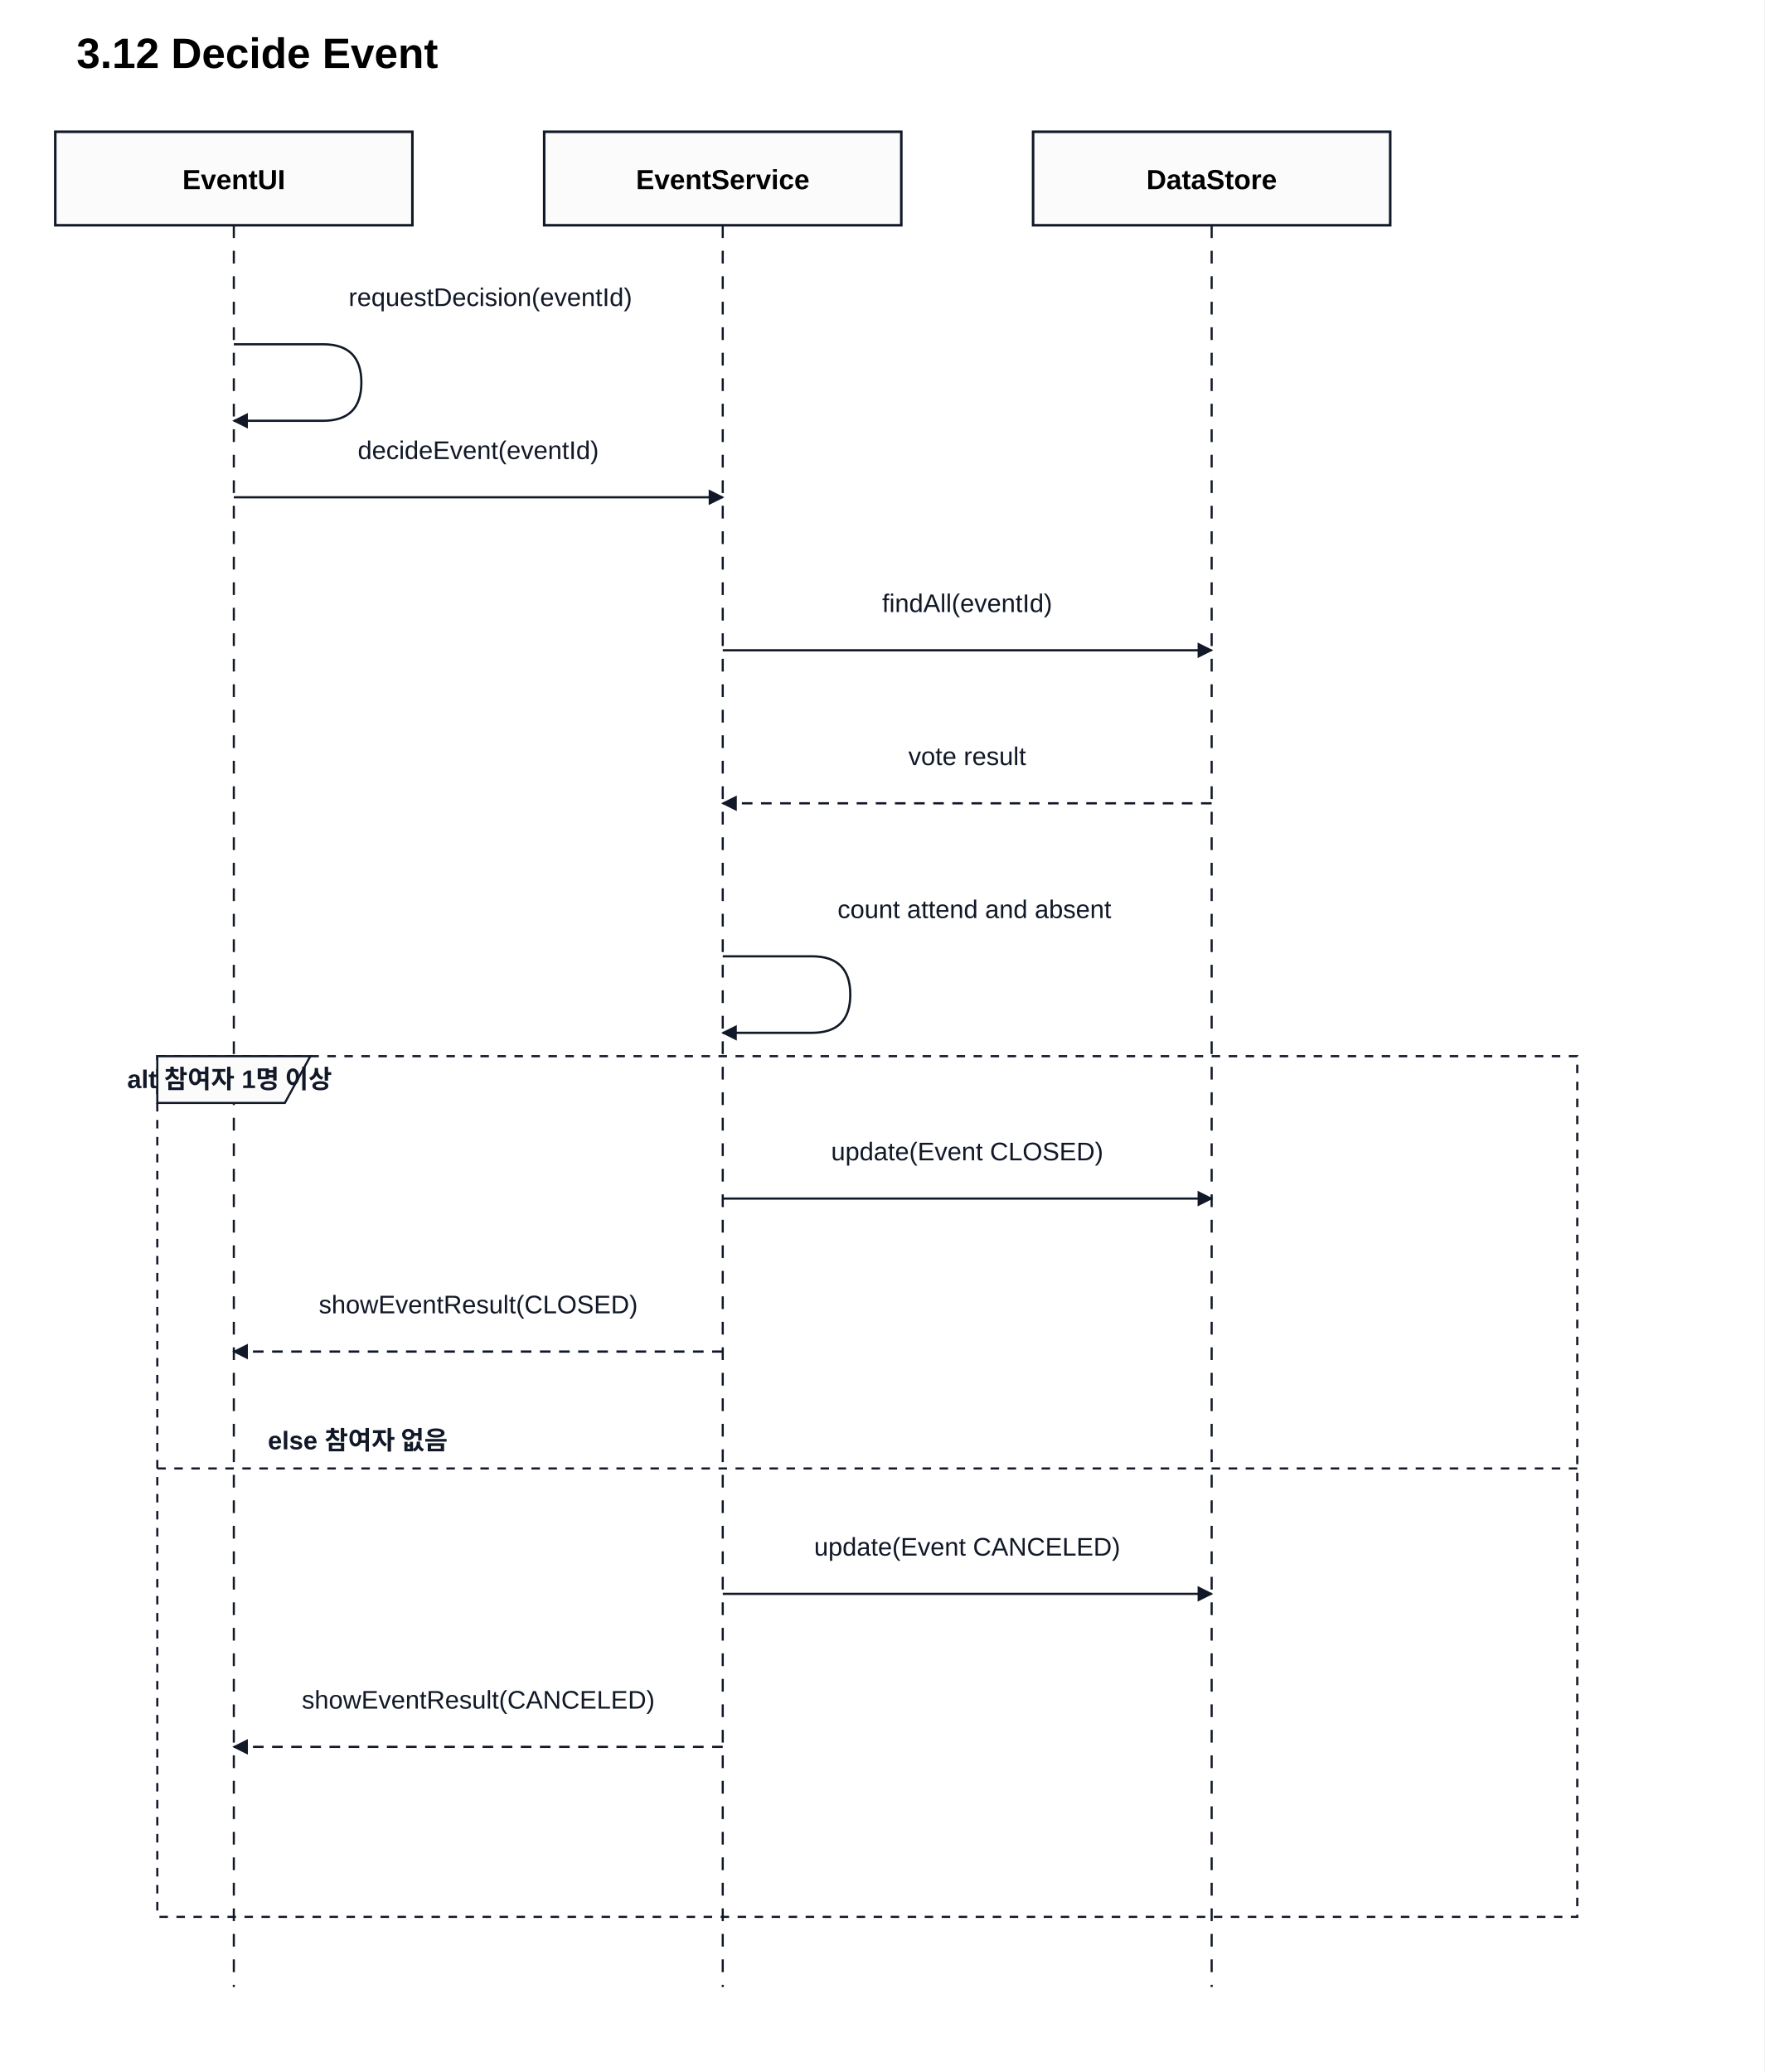
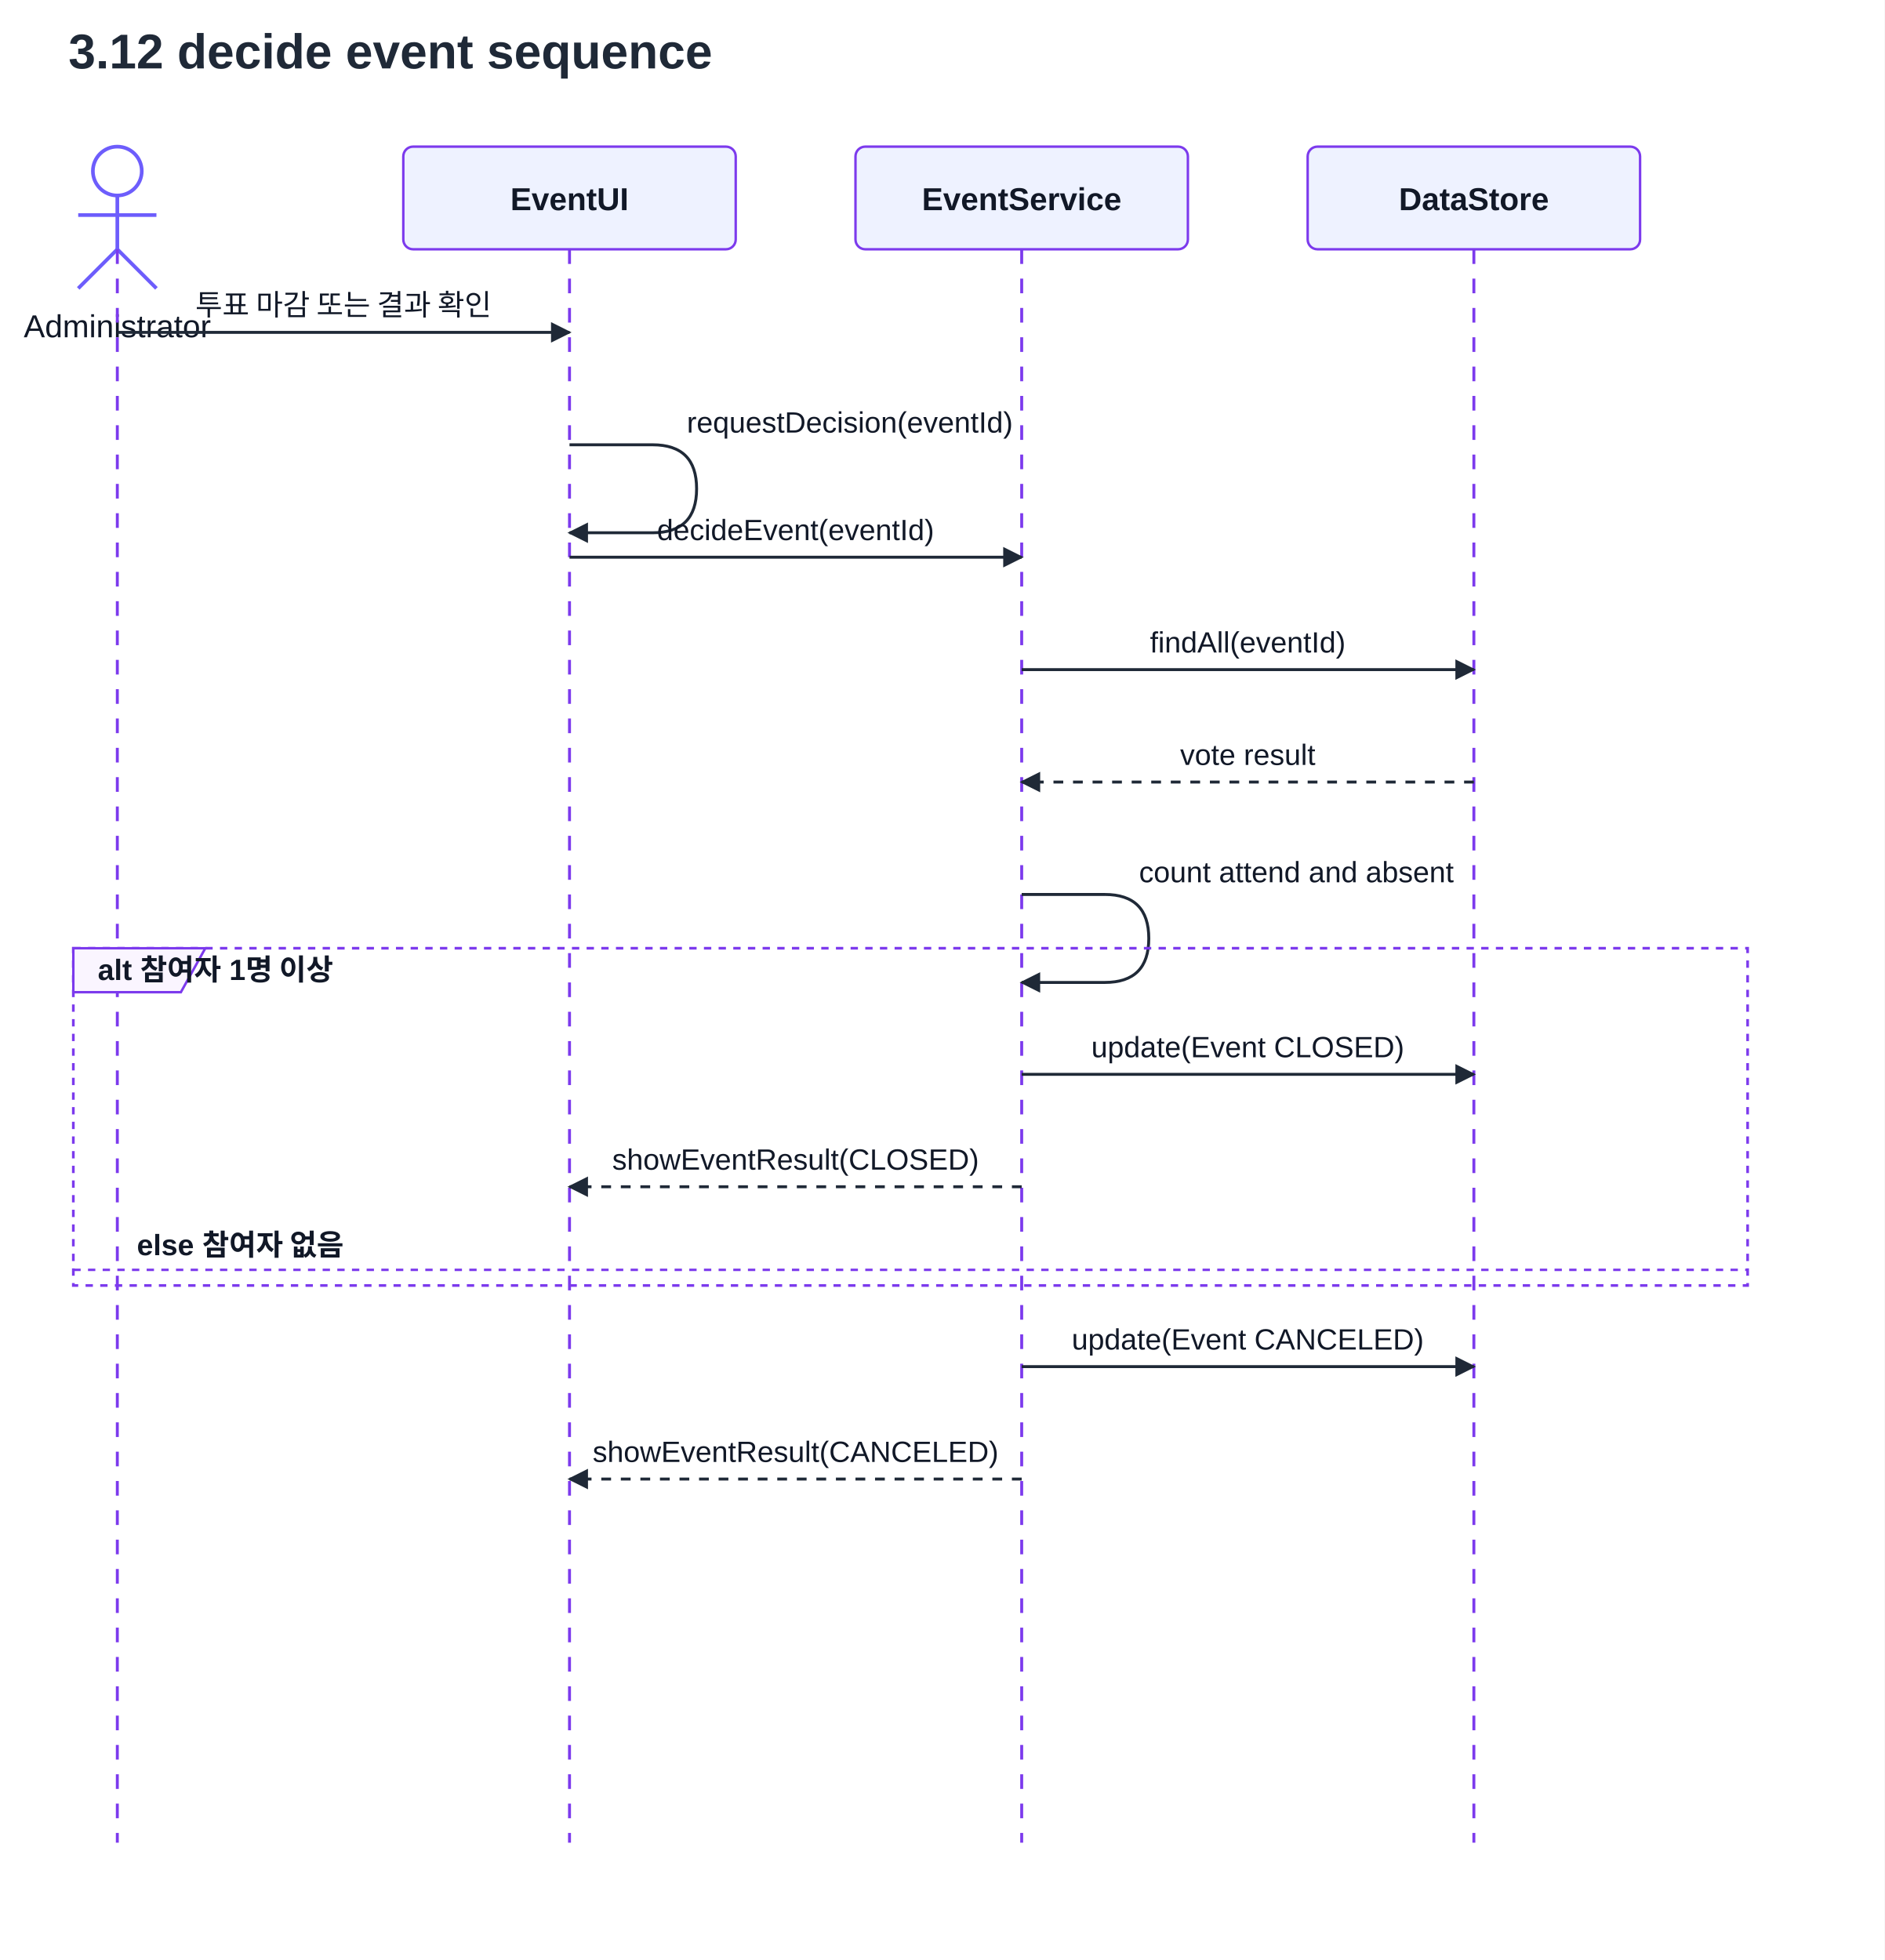
- <svg xmlns="http://www.w3.org/2000/svg" width="830" height="975" viewBox="0 0 830 975">
+ <svg xmlns="http://www.w3.org/2000/svg" width="771" height="802" viewBox="0 0 771 802">
  <defs>
-     <marker id="arrow" viewBox="0 0 10 10" refX="9" refY="5" markerWidth="7" markerHeight="7" orient="auto">
-       <path d="M0 0 L10 5 L0 10 z" fill="#111827" />
-     </marker>
-     <marker id="hollowArrow" viewBox="0 0 10 10" refX="9" refY="5" markerWidth="7" markerHeight="7" orient="auto">
-       <path d="M0 0 L10 5 L0 10 z" fill="#fbfbfb" stroke="#111827" />
-     </marker>
-     <marker id="diamond" viewBox="0 0 16 10" refX="1" refY="5" markerWidth="11" markerHeight="9" orient="auto">
-       <path d="M1 5 L8 1 L15 5 L8 9 z" fill="#111827" stroke="#111827" />
+     <marker id="arrow" viewBox="0 0 10 10" refX="9" refY="5" markerWidth="7" markerHeight="7" orient="auto-start-reverse">
+       <path d="M0 0 L10 5 L0 10 z" fill="#1f2937" />
    </marker>
  </defs>
  <rect width="100%" height="100%" fill="#ffffff" />
-   <text x="36" y="32" font-family="Arial, sans-serif" font-size="20" font-weight="700">3.12 Decide Event</text>
-   <rect x="26" y="62" width="168" height="44" fill="#fbfbfb" stroke="#111827" stroke-width="1.2" />
-   <text x="110" y="89" text-anchor="middle" font-family="Arial, sans-serif" font-size="13" font-weight="700">EventUI</text>
-   <line x1="110" y1="106" x2="110" y2="935" stroke="#111827" stroke-width="1" stroke-dasharray="6 6" />
-   <rect x="256" y="62" width="168" height="44" fill="#fbfbfb" stroke="#111827" stroke-width="1.2" />
-   <text x="340" y="89" text-anchor="middle" font-family="Arial, sans-serif" font-size="13" font-weight="700">EventService</text>
-   <line x1="340" y1="106" x2="340" y2="935" stroke="#111827" stroke-width="1" stroke-dasharray="6 6" />
-   <rect x="486" y="62" width="168" height="44" fill="#fbfbfb" stroke="#111827" stroke-width="1.2" />
-   <text x="570" y="89" text-anchor="middle" font-family="Arial, sans-serif" font-size="13" font-weight="700">DataStore</text>
-   <line x1="570" y1="106" x2="570" y2="935" stroke="#111827" stroke-width="1" stroke-dasharray="6 6" />
-   <rect x="74" y="497" width="668" height="405" fill="none" stroke="#111827" stroke-dasharray="4 4" />
-   <path d="M74 497 h72 l-12 22 h-60 z" fill="#fbfbfb" stroke="#111827" />
-   <text x="108" y="512" text-anchor="middle" font-family="Arial, sans-serif" font-size="12" font-weight="700" fill="#111827">alt 참여자 1명 이상</text>
-   <line x1="74" y1="691" x2="742" y2="691" stroke="#111827" stroke-dasharray="4 4" />
-   <text x="126" y="682" text-anchor="start" font-family="Arial, sans-serif" font-size="12" font-weight="700" fill="#111827">else 참여자 없음</text>
-   <path d="M110 162 h42 q18 0 18 18 q0 18 -18 18 h-42" fill="none" stroke="#111827" stroke-width="1.05" marker-end="url(#arrow)" />
-   <text x="164" y="144" text-anchor="start" font-family="Arial, sans-serif" font-size="12" font-weight="400" fill="#111827">requestDecision(eventId)</text>
-   <line x1="110" y1="234" x2="340" y2="234" stroke="#111827" stroke-width="1.05" marker-end="url(#arrow)" />
-   <text x="225" y="216" text-anchor="middle" font-family="Arial, sans-serif" font-size="12" font-weight="400" fill="#111827">decideEvent(eventId)</text>
-   <line x1="340" y1="306" x2="570" y2="306" stroke="#111827" stroke-width="1.05" marker-end="url(#arrow)" />
-   <text x="455" y="288" text-anchor="middle" font-family="Arial, sans-serif" font-size="12" font-weight="400" fill="#111827">findAll(eventId)</text>
-   <line x1="570" y1="378" x2="340" y2="378" stroke="#111827" stroke-width="1.05" marker-end="url(#arrow)" stroke-dasharray="5 4" />
-   <text x="455" y="360" text-anchor="middle" font-family="Arial, sans-serif" font-size="12" font-weight="400" fill="#111827">vote result</text>
-   <path d="M340 450 h42 q18 0 18 18 q0 18 -18 18 h-42" fill="none" stroke="#111827" stroke-width="1.05" marker-end="url(#arrow)" />
-   <text x="394" y="432" text-anchor="start" font-family="Arial, sans-serif" font-size="12" font-weight="400" fill="#111827">count attend and absent</text>
-   <line x1="340" y1="564" x2="570" y2="564" stroke="#111827" stroke-width="1.05" marker-end="url(#arrow)" />
-   <text x="455" y="546" text-anchor="middle" font-family="Arial, sans-serif" font-size="12" font-weight="400" fill="#111827">update(Event CLOSED)</text>
-   <line x1="340" y1="636" x2="110" y2="636" stroke="#111827" stroke-width="1.05" marker-end="url(#arrow)" stroke-dasharray="5 4" />
-   <text x="225" y="618" text-anchor="middle" font-family="Arial, sans-serif" font-size="12" font-weight="400" fill="#111827">showEventResult(CLOSED)</text>
-   <line x1="340" y1="750" x2="570" y2="750" stroke="#111827" stroke-width="1.05" marker-end="url(#arrow)" />
-   <text x="455" y="732" text-anchor="middle" font-family="Arial, sans-serif" font-size="12" font-weight="400" fill="#111827">update(Event CANCELED)</text>
-   <line x1="340" y1="822" x2="110" y2="822" stroke="#111827" stroke-width="1.05" marker-end="url(#arrow)" stroke-dasharray="5 4" />
-   <text x="225" y="804" text-anchor="middle" font-family="Arial, sans-serif" font-size="12" font-weight="400" fill="#111827">showEventResult(CANCELED)</text>
+   <text x="28" y="28" font-family="Arial, sans-serif" font-size="20" font-weight="700" fill="#1f2937">3.12 decide event sequence</text>
+   <circle cx="48" cy="70" r="10" fill="#fff" stroke="#6d5dfc" stroke-width="1.5" />
+   <line x1="48" y1="80" x2="48" y2="102" stroke="#6d5dfc" stroke-width="1.5" />
+   <line x1="32" y1="88" x2="64" y2="88" stroke="#6d5dfc" stroke-width="1.5" />
+   <line x1="48" y1="102" x2="32" y2="118" stroke="#6d5dfc" stroke-width="1.5" />
+   <line x1="48" y1="102" x2="64" y2="118" stroke="#6d5dfc" stroke-width="1.5" />
+   <text x="48" y="138" text-anchor="middle" font-family="Arial, sans-serif" font-size="13" fill="#111827">Administrator</text>
+   <line x1="48" y1="102" x2="48" y2="754" stroke="#7c3aed" stroke-width="1.2" stroke-dasharray="6 6" />
+   <rect x="165" y="60" width="136" height="42" rx="4" fill="#eef2ff" stroke="#7c3aed" stroke-width="1" />
+   <text x="233" y="86" text-anchor="middle" font-family="Arial, sans-serif" font-size="13" font-weight="700" fill="#111827">EventUI</text>
+   <line x1="233" y1="102" x2="233" y2="754" stroke="#7c3aed" stroke-width="1.2" stroke-dasharray="6 6" />
+   <rect x="350" y="60" width="136" height="42" rx="4" fill="#eef2ff" stroke="#7c3aed" stroke-width="1" />
+   <text x="418" y="86" text-anchor="middle" font-family="Arial, sans-serif" font-size="13" font-weight="700" fill="#111827">EventService</text>
+   <line x1="418" y1="102" x2="418" y2="754" stroke="#7c3aed" stroke-width="1.2" stroke-dasharray="6 6" />
+   <rect x="535" y="60" width="136" height="42" rx="4" fill="#eef2ff" stroke="#7c3aed" stroke-width="1" />
+   <text x="603" y="86" text-anchor="middle" font-family="Arial, sans-serif" font-size="13" font-weight="700" fill="#111827">DataStore</text>
+   <line x1="603" y1="102" x2="603" y2="754" stroke="#7c3aed" stroke-width="1.2" stroke-dasharray="6 6" />
+   <line x1="48" y1="136" x2="233" y2="136" stroke="#1f2937" stroke-width="1.2" marker-end="url(#arrow)" />
+   <text x="140.5" y="129" text-anchor="middle" font-family="Arial, sans-serif" font-size="12" fill="#111827">투표 마감 또는 결과 확인</text>
+   <path d="M233 182 h34 q18 0 18 18 q0 18 -18 18 h-34" fill="none" stroke="#1f2937" stroke-width="1.2" marker-end="url(#arrow)" />
+   <text x="281" y="177" font-family="Arial, sans-serif" font-size="12" fill="#111827">requestDecision(eventId)</text>
+   <line x1="233" y1="228" x2="418" y2="228" stroke="#1f2937" stroke-width="1.2" marker-end="url(#arrow)" />
+   <text x="325.5" y="221" text-anchor="middle" font-family="Arial, sans-serif" font-size="12" fill="#111827">decideEvent(eventId)</text>
+   <line x1="418" y1="274" x2="603" y2="274" stroke="#1f2937" stroke-width="1.2" marker-end="url(#arrow)" />
+   <text x="510.5" y="267" text-anchor="middle" font-family="Arial, sans-serif" font-size="12" fill="#111827">findAll(eventId)</text>
+   <line x1="603" y1="320" x2="418" y2="320" stroke="#1f2937" stroke-width="1.2" marker-end="url(#arrow)" stroke-dasharray="4 4" />
+   <text x="510.5" y="313" text-anchor="middle" font-family="Arial, sans-serif" font-size="12" fill="#111827">vote result</text>
+   <path d="M418 366 h34 q18 0 18 18 q0 18 -18 18 h-34" fill="none" stroke="#1f2937" stroke-width="1.2" marker-end="url(#arrow)" />
+   <text x="466" y="361" font-family="Arial, sans-serif" font-size="12" fill="#111827">count attend and absent</text>
+   <rect x="30" y="388" width="685" height="138" fill="none" stroke="#7c3aed" stroke-width="1.1" stroke-dasharray="3 3" />
+   <path d="M30 388 h54 l-10 18 h-44 z" fill="#faf5ff" stroke="#7c3aed" stroke-width="1" />
+   <text x="40" y="401" font-family="Arial, sans-serif" font-size="12" font-weight="700" fill="#111827">alt 참여자 1명 이상</text>
+   <line x1="418" y1="439.6" x2="603" y2="439.6" stroke="#1f2937" stroke-width="1.2" marker-end="url(#arrow)" />
+   <text x="510.5" y="432.6" text-anchor="middle" font-family="Arial, sans-serif" font-size="12" fill="#111827">update(Event CLOSED)</text>
+   <line x1="418" y1="485.6" x2="233" y2="485.6" stroke="#1f2937" stroke-width="1.2" marker-end="url(#arrow)" stroke-dasharray="4 4" />
+   <text x="325.5" y="478.6" text-anchor="middle" font-family="Arial, sans-serif" font-size="12" fill="#111827">showEventResult(CLOSED)</text>
+   <line x1="30" y1="519.6" x2="715" y2="519.6" stroke="#7c3aed" stroke-width="1" stroke-dasharray="3 3" />
+   <text x="56" y="513.6" font-family="Arial, sans-serif" font-size="12" font-weight="700" fill="#111827">else 참여자 없음</text>
+   <line x1="418" y1="559.2" x2="603" y2="559.2" stroke="#1f2937" stroke-width="1.2" marker-end="url(#arrow)" />
+   <text x="510.5" y="552.2" text-anchor="middle" font-family="Arial, sans-serif" font-size="12" fill="#111827">update(Event CANCELED)</text>
+   <line x1="418" y1="605.2" x2="233" y2="605.2" stroke="#1f2937" stroke-width="1.2" marker-end="url(#arrow)" stroke-dasharray="4 4" />
+   <text x="325.5" y="598.2" text-anchor="middle" font-family="Arial, sans-serif" font-size="12" fill="#111827">showEventResult(CANCELED)</text>
</svg>
